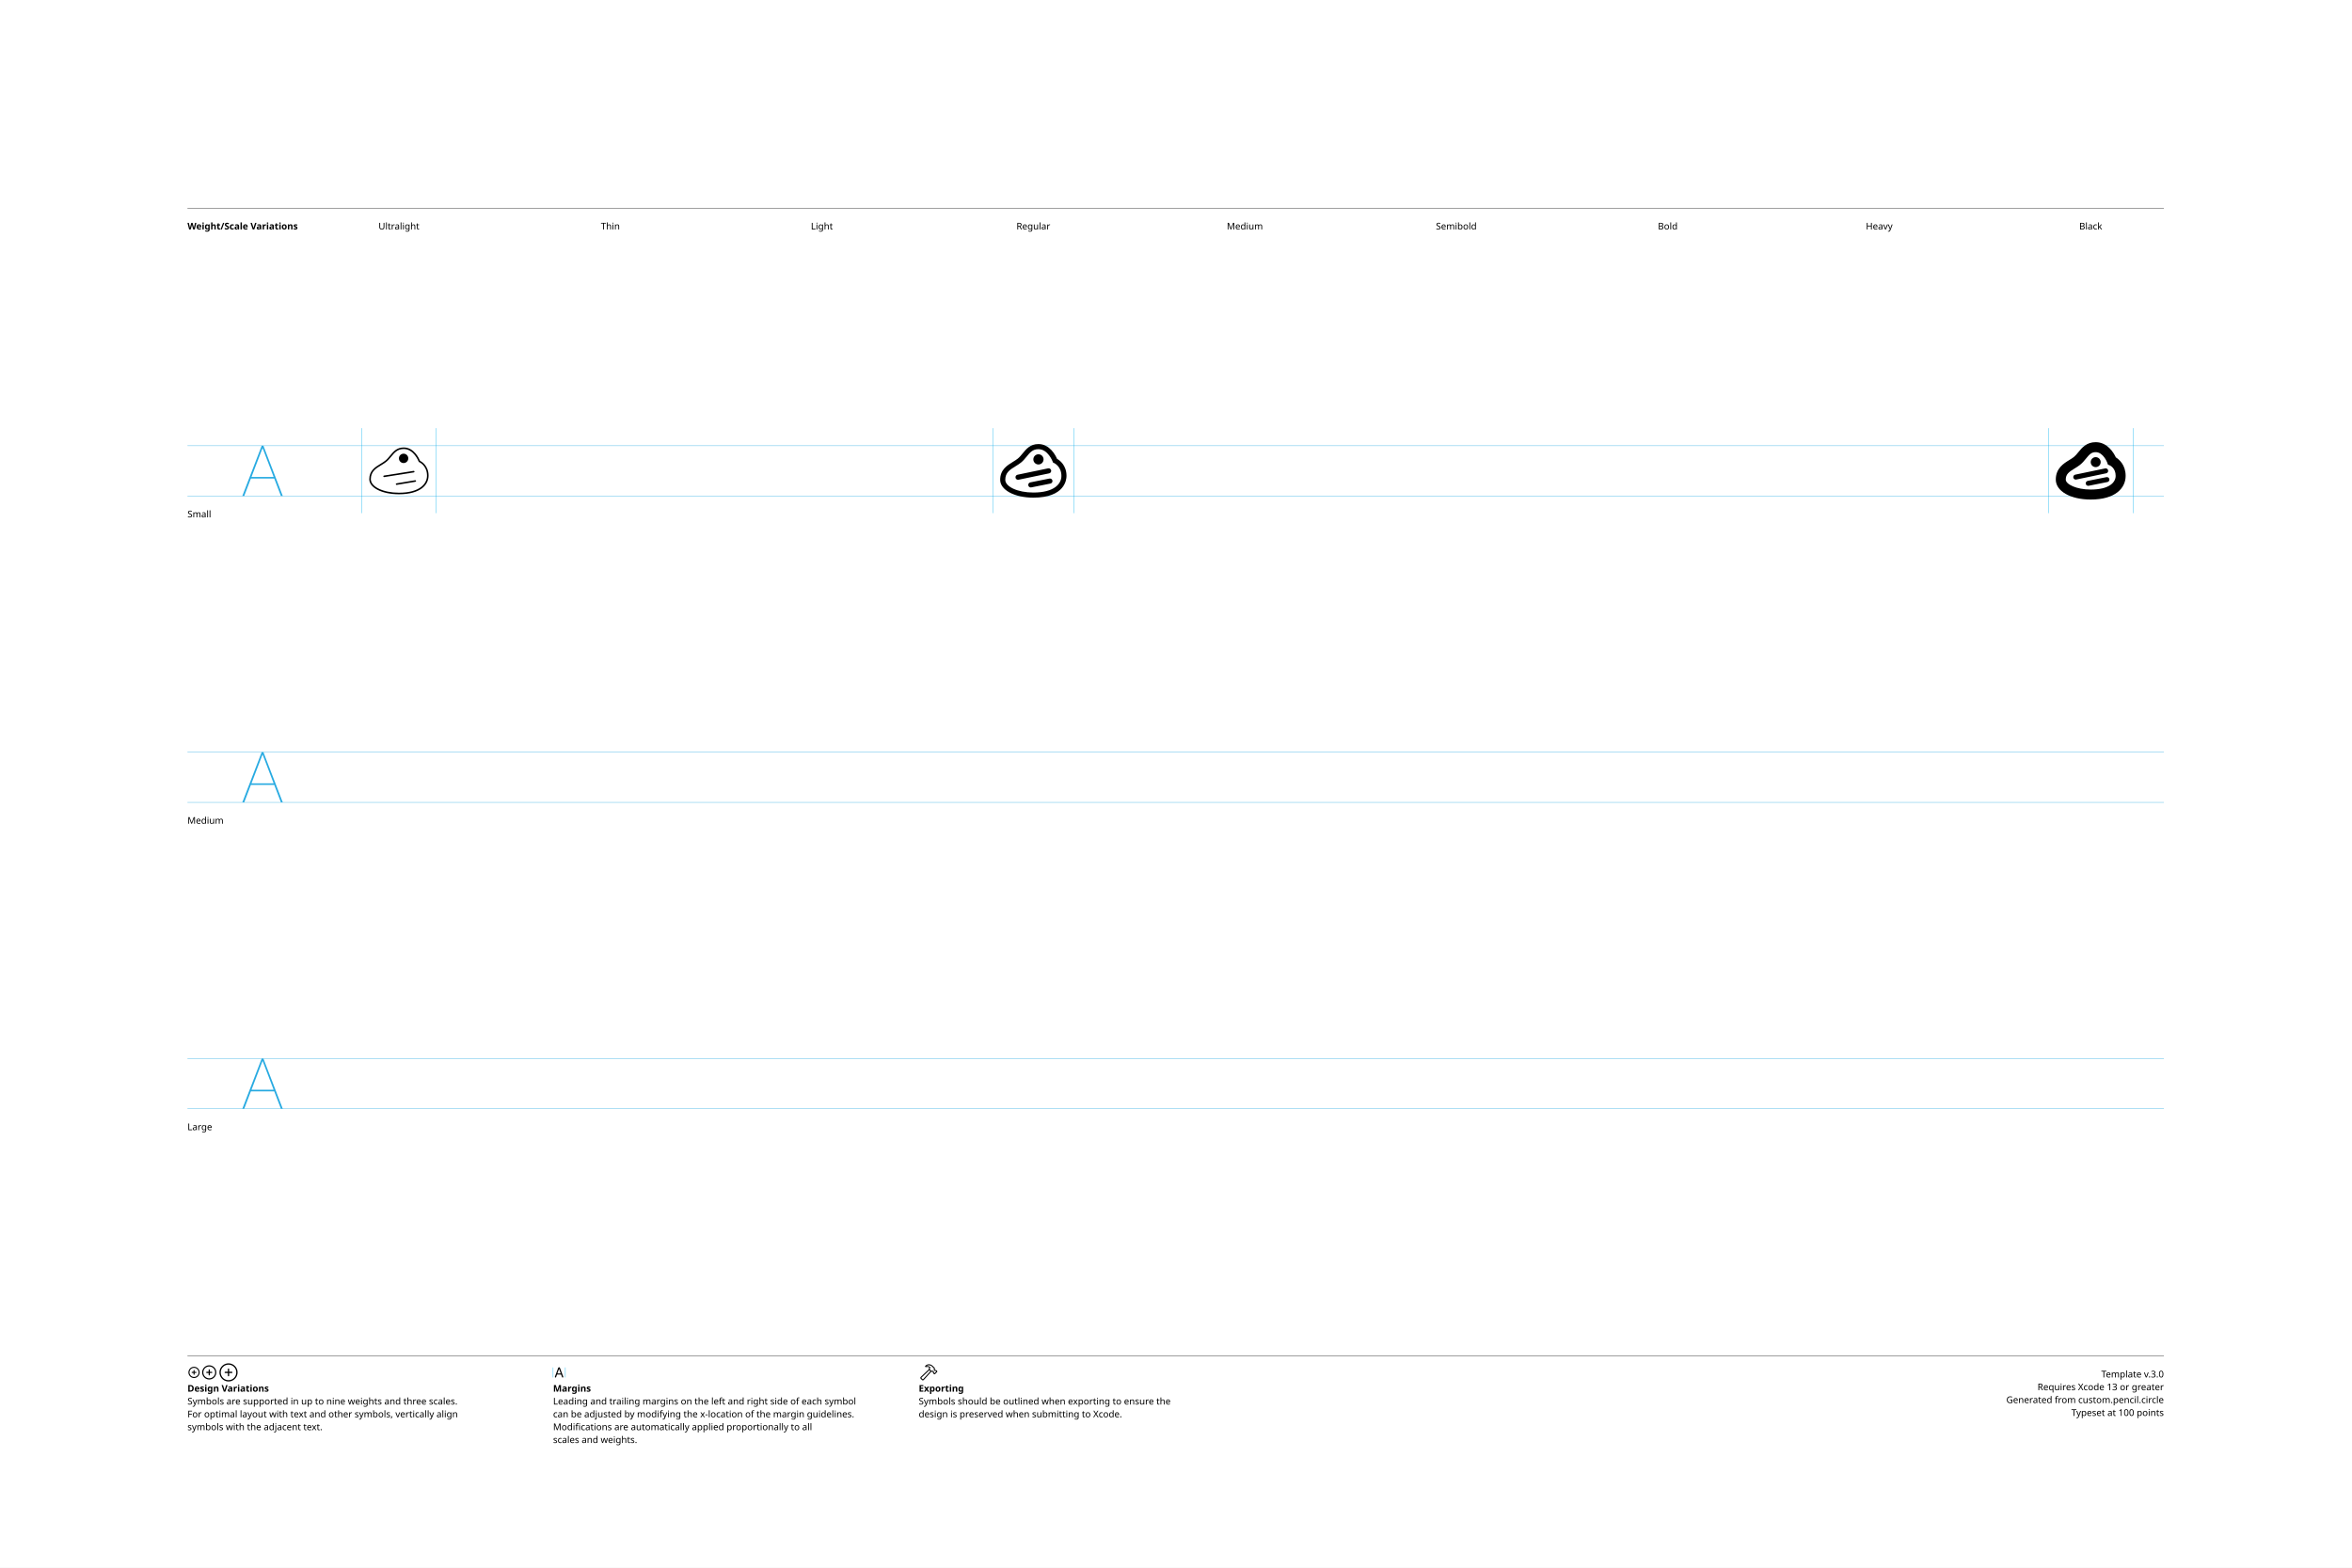
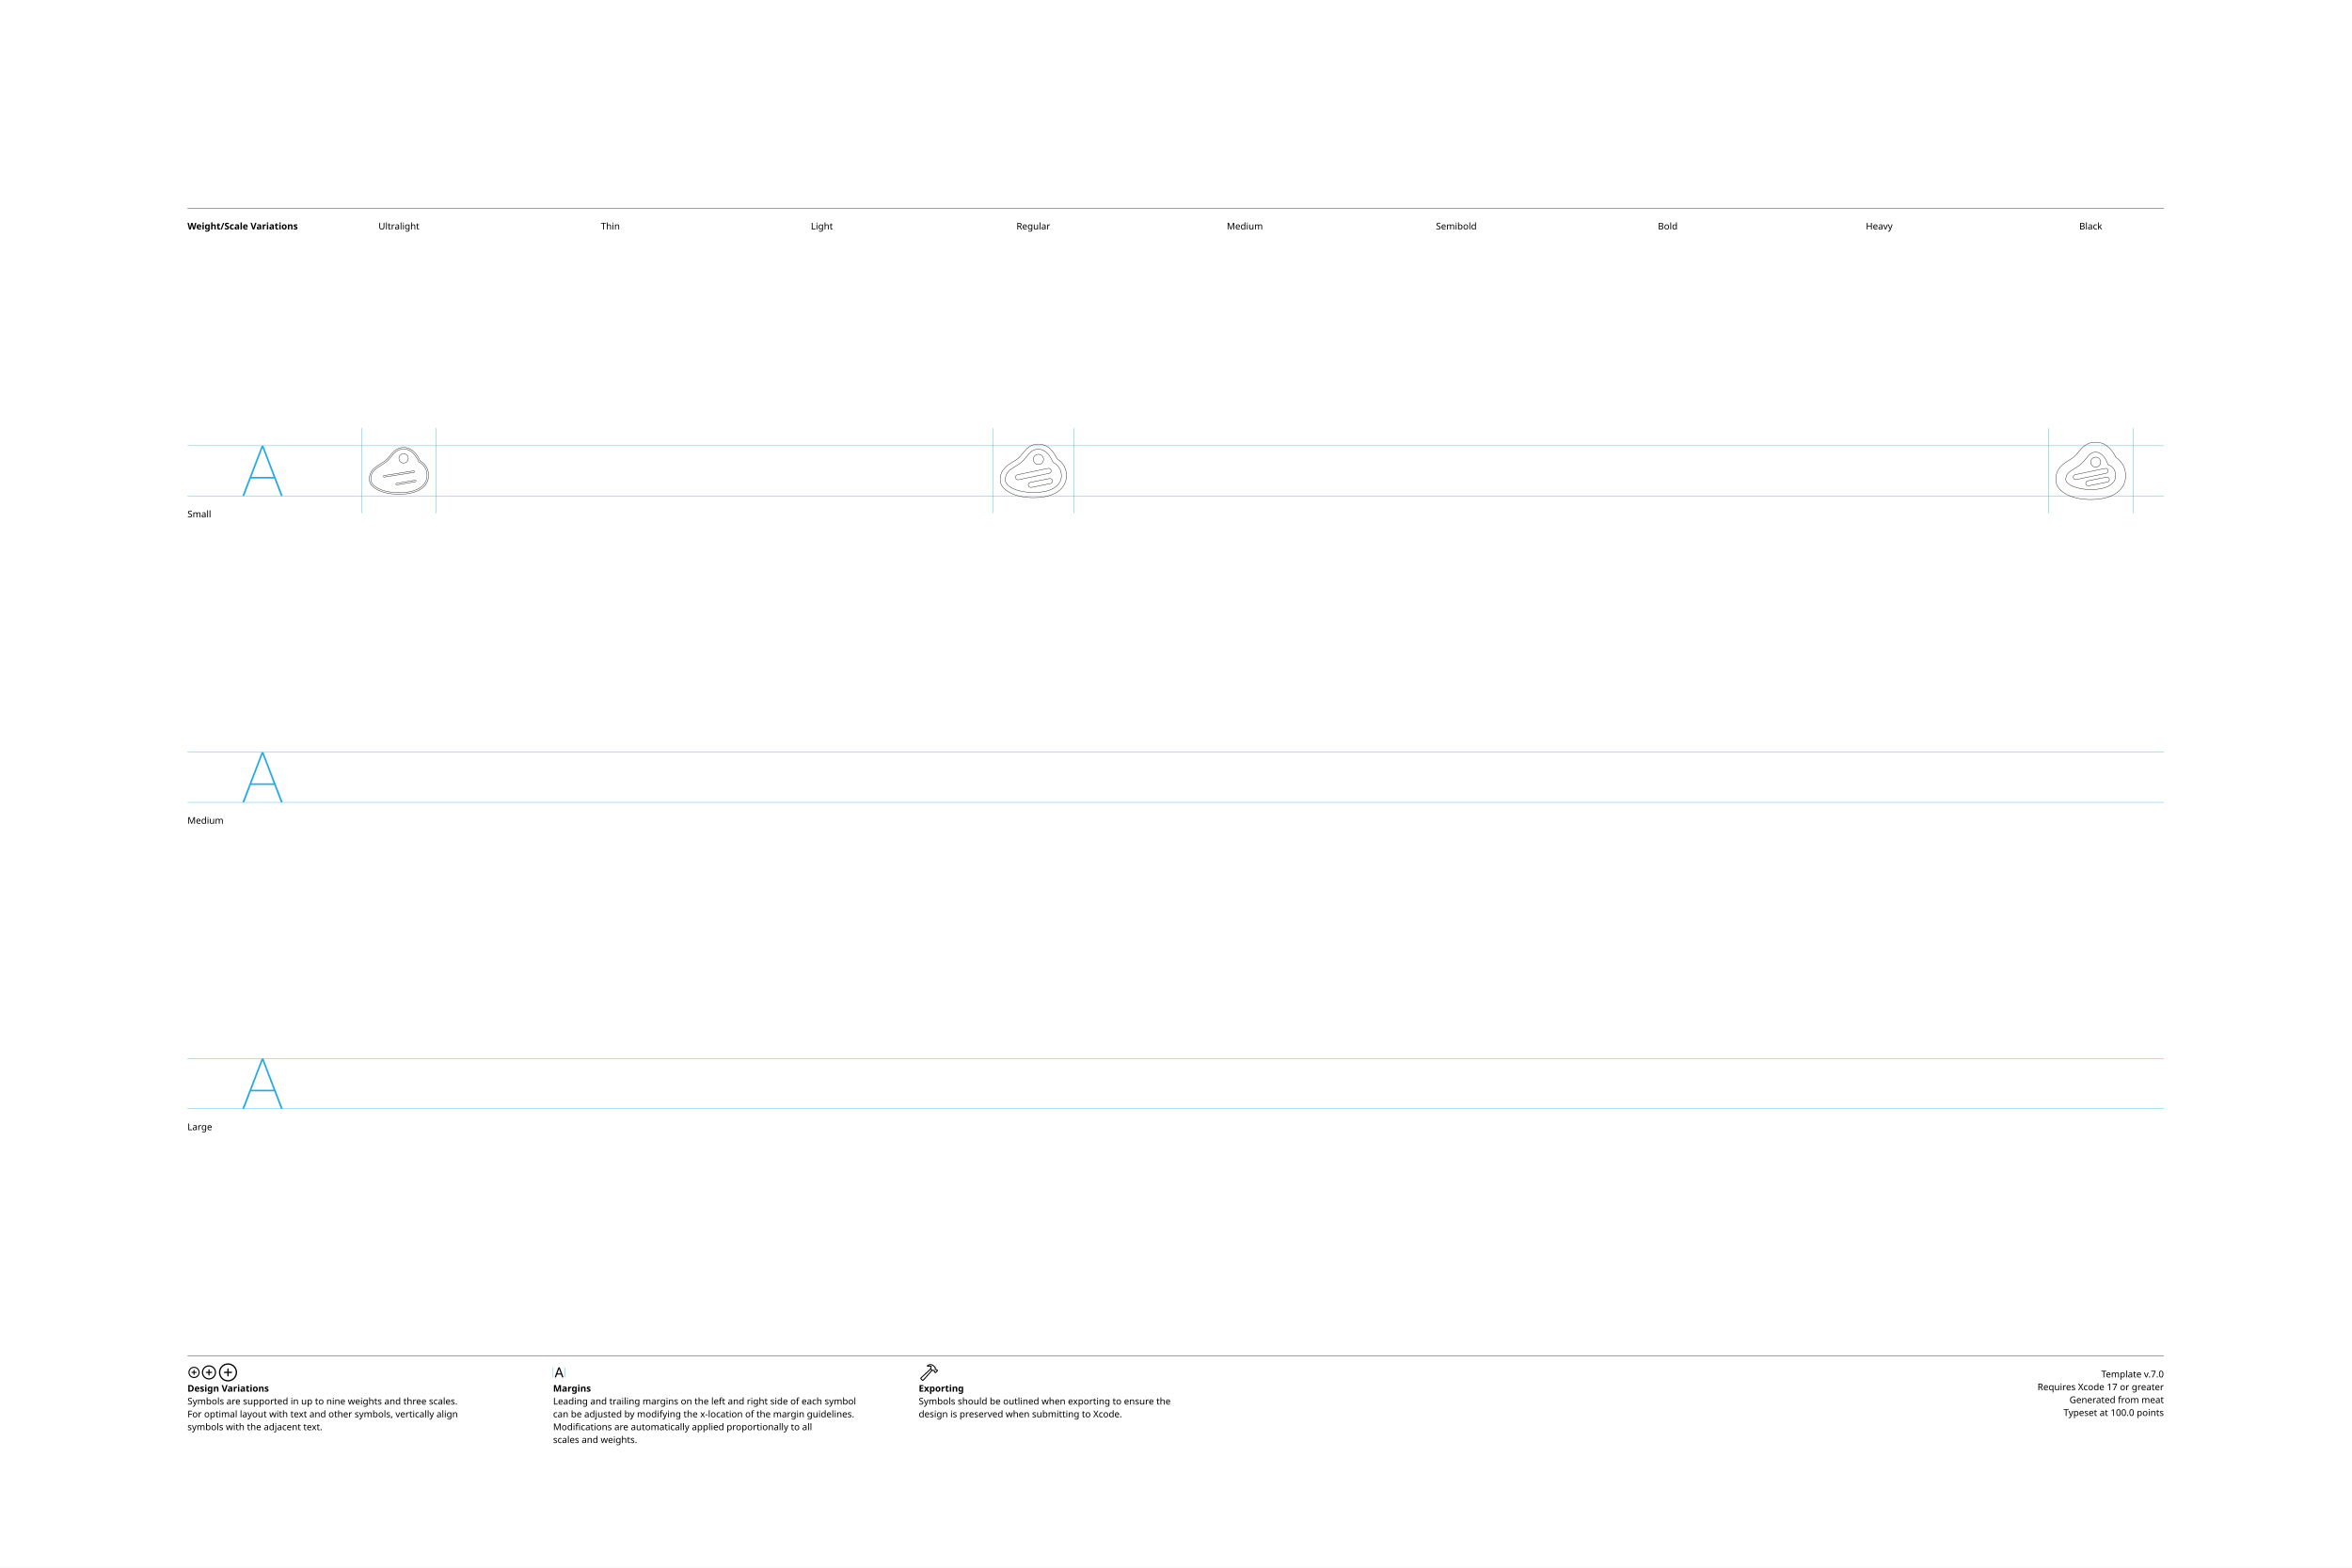
- <svg xmlns="http://www.w3.org/2000/svg" version="1.1" width="3300" height="2200" viewBox="0 0 3300 2200">
+ <svg xmlns="http://www.w3.org/2000/svg" version="1.1" viewBox="0 0 3300 2200">
+   <style>.defaults {-sfsymbols-variable-value-mode:color;-sfsymbols-draw-reverses-motion-groups:true}
+ 
+ .monochrome-0 {-sfsymbols-variable-threshold:0.0;-sfsymbols-variable-draw:0 0.5;-sfsymbols-motion-group:1;-sfsymbols-layer-tags:-65012ae201c083f3}
+ .monochrome-1 {-sfsymbols-variable-threshold:0.51;-sfsymbols-variable-draw:0.5 0.5;-sfsymbols-motion-group:0;-sfsymbols-layer-tags:-65012ae201c083f3}
+ 
+ .multicolor-0:labelColor {opacity:0.5;-sfsymbols-variable-threshold:0.0;-sfsymbols-variable-draw:0 0.5;-sfsymbols-motion-group:1;-sfsymbols-layer-tags:-65012ae201c083f3}
+ .multicolor-1:labelColor {-sfsymbols-variable-threshold:0.51;-sfsymbols-variable-draw:0.5 0.5;-sfsymbols-motion-group:0;-sfsymbols-layer-tags:-65012ae201c083f3}
+ 
+ .hierarchical-0:secondary {-sfsymbols-variable-threshold:0.0;-sfsymbols-variable-draw:0 0.5;-sfsymbols-motion-group:1;-sfsymbols-layer-tags:-65012ae201c083f3}
+ .hierarchical-1:primary {-sfsymbols-variable-threshold:0.51;-sfsymbols-variable-draw:0.5 0.5;-sfsymbols-motion-group:0;-sfsymbols-layer-tags:-65012ae201c083f3}
+ 
+ .SFSymbolsPreviewWireframe {fill:none;opacity:1.0;stroke:black;stroke-width:0.5}
+ </style>
  <g id="Notes">
    <rect height="2200" id="artboard" style="fill:white;opacity:1" width="3300" x="0" y="0" />
    <line style="fill:none;stroke:black;opacity:1;stroke-width:0.5;" x1="263" x2="3036" y1="292" y2="292" />
    <text style="stroke:none;fill:black;font-family:sans-serif;font-size:13;font-weight:bold;" transform="matrix(1 0 0 1 263 322)">Weight/Scale Variations</text>
    <text style="stroke:none;fill:black;font-family:sans-serif;font-size:13;text-anchor:middle;" transform="matrix(1 0 0 1 559.711 322)">Ultralight</text>
    <text style="stroke:none;fill:black;font-family:sans-serif;font-size:13;text-anchor:middle;" transform="matrix(1 0 0 1 856.422 322)">Thin</text>
    <text style="stroke:none;fill:black;font-family:sans-serif;font-size:13;text-anchor:middle;" transform="matrix(1 0 0 1 1153.13 322)">Light</text>
    <text style="stroke:none;fill:black;font-family:sans-serif;font-size:13;text-anchor:middle;" transform="matrix(1 0 0 1 1449.84 322)">Regular</text>
    <text style="stroke:none;fill:black;font-family:sans-serif;font-size:13;text-anchor:middle;" transform="matrix(1 0 0 1 1746.56 322)">Medium</text>
    <text style="stroke:none;fill:black;font-family:sans-serif;font-size:13;text-anchor:middle;" transform="matrix(1 0 0 1 2043.27 322)">Semibold</text>
    <text style="stroke:none;fill:black;font-family:sans-serif;font-size:13;text-anchor:middle;" transform="matrix(1 0 0 1 2339.98 322)">Bold</text>
    <text style="stroke:none;fill:black;font-family:sans-serif;font-size:13;text-anchor:middle;" transform="matrix(1 0 0 1 2636.69 322)">Heavy</text>
    <text style="stroke:none;fill:black;font-family:sans-serif;font-size:13;text-anchor:middle;" transform="matrix(1 0 0 1 2933.4 322)">Black</text>
    <line style="fill:none;stroke:black;opacity:1;stroke-width:0.5;" x1="263" x2="3036" y1="1903" y2="1903" />
-     <g transform="matrix(1 0 0 1 263 1933)">
-       <path d="M9.248 0.83Q10.869 0.83 12.295 0.215Q13.721-0.4 14.81-1.494Q15.898-2.588 16.519-4.014Q17.139-5.439 17.139-7.051Q17.139-8.662 16.519-10.088Q15.898-11.514 14.805-12.607Q13.711-13.701 12.285-14.316Q10.859-14.932 9.238-14.932Q7.627-14.932 6.201-14.316Q4.775-13.701 3.691-12.607Q2.607-11.514 1.987-10.088Q1.367-8.662 1.367-7.051Q1.367-5.439 1.987-4.014Q2.607-2.588 3.696-1.494Q4.785-0.4 6.211 0.215Q7.637 0.83 9.248 0.83ZM9.248-0.654Q7.92-0.654 6.763-1.147Q5.605-1.641 4.731-2.52Q3.857-3.398 3.364-4.561Q2.871-5.723 2.871-7.051Q2.871-8.379 3.359-9.541Q3.848-10.703 4.722-11.582Q5.596-12.461 6.753-12.954Q7.91-13.447 9.238-13.447Q10.576-13.447 11.733-12.954Q12.891-12.461 13.77-11.582Q14.648-10.703 15.146-9.541Q15.645-8.379 15.645-7.051Q15.645-5.723 15.151-4.561Q14.658-3.398 13.784-2.52Q12.91-1.641 11.748-1.147Q10.586-0.654 9.248-0.654ZM5.84-7.041Q5.84-6.719 6.045-6.519Q6.25-6.318 6.592-6.318L8.506-6.318L8.506-4.395Q8.506-4.062 8.706-3.857Q8.906-3.652 9.229-3.652Q9.561-3.652 9.766-3.857Q9.971-4.062 9.971-4.395L9.971-6.318L11.895-6.318Q12.227-6.318 12.432-6.519Q12.637-6.719 12.637-7.041Q12.637-7.373 12.432-7.578Q12.227-7.783 11.895-7.783L9.971-7.783L9.971-9.697Q9.971-10.039 9.766-10.244Q9.561-10.449 9.229-10.449Q8.906-10.449 8.706-10.244Q8.506-10.039 8.506-9.697L8.506-7.783L6.592-7.783Q6.25-7.783 6.045-7.578Q5.84-7.373 5.84-7.041Z" />
+     <g transform="matrix(0.2 0 0 0.2 263 1933)">
+       <path d="m46.24 4.15c21.777 0 39.453-17.627 39.453-39.404s-17.676-39.404-39.453-39.404c-21.729 0-39.404 17.627-39.404 39.404s17.676 39.404 39.404 39.404Zm0-7.422c-17.676 0-31.934-14.307-31.934-31.982s14.258-31.982 31.934-31.982 31.982 14.307 31.982 31.982-14.307 31.982-31.982 31.982Zm3.613-17.773v-28.467c0-2.246-1.465-3.76-3.711-3.76-2.148 0-3.613 1.514-3.613 3.76v28.467c0 2.197 1.465 3.711 3.613 3.711 2.246 0 3.711-1.514 3.711-3.711Zm-17.822-10.596h28.418c2.197 0 3.711-1.465 3.711-3.613 0-2.197-1.514-3.711-3.711-3.711h-28.418c-2.246 0-3.76 1.514-3.76 3.711 0 2.148 1.514 3.613 3.76 3.613Z" />
    </g>
-     <g transform="matrix(1 0 0 1 281.867 1933)">
-       <path d="M11.709 2.91Q13.75 2.91 15.552 2.129Q17.354 1.348 18.73-0.029Q20.107-1.406 20.889-3.208Q21.67-5.01 21.67-7.051Q21.67-9.092 20.889-10.894Q20.107-12.695 18.73-14.072Q17.354-15.449 15.547-16.23Q13.74-17.012 11.699-17.012Q9.658-17.012 7.856-16.23Q6.055-15.449 4.683-14.072Q3.311-12.695 2.529-10.894Q1.748-9.092 1.748-7.051Q1.748-5.01 2.529-3.208Q3.311-1.406 4.688-0.029Q6.064 1.348 7.866 2.129Q9.668 2.91 11.709 2.91ZM11.709 1.25Q9.98 1.25 8.477 0.605Q6.973-0.039 5.835-1.177Q4.697-2.314 4.058-3.818Q3.418-5.322 3.418-7.051Q3.418-8.779 4.058-10.283Q4.697-11.787 5.83-12.93Q6.963-14.072 8.467-14.712Q9.971-15.352 11.699-15.352Q13.428-15.352 14.932-14.712Q16.436-14.072 17.578-12.93Q18.721-11.787 19.365-10.283Q20.01-8.779 20.01-7.051Q20.01-5.322 19.37-3.818Q18.73-2.314 17.593-1.177Q16.455-0.039 14.946 0.605Q13.438 1.25 11.709 1.25ZM7.393-7.041Q7.393-6.689 7.627-6.465Q7.861-6.24 8.232-6.24L10.879-6.24L10.879-3.574Q10.879-3.213 11.104-2.983Q11.328-2.754 11.68-2.754Q12.051-2.754 12.285-2.983Q12.52-3.213 12.52-3.574L12.52-6.24L15.176-6.24Q15.537-6.24 15.771-6.465Q16.006-6.689 16.006-7.041Q16.006-7.412 15.771-7.642Q15.537-7.871 15.176-7.871L12.52-7.871L12.52-10.518Q12.52-10.898 12.285-11.128Q12.051-11.357 11.68-11.357Q11.328-11.357 11.104-11.128Q10.879-10.898 10.879-10.518L10.879-7.871L8.232-7.871Q7.852-7.871 7.622-7.642Q7.393-7.412 7.393-7.041Z" />
+     <g transform="matrix(0.2 0 0 0.2 281.506 1933)">
+       <path d="m58.545 14.551c27.49 0 49.805-22.314 49.805-49.805s-22.314-49.805-49.805-49.805-49.805 22.314-49.805 49.805 22.314 49.805 49.805 49.805Zm0-8.301c-22.949 0-41.504-18.555-41.504-41.504s18.555-41.504 41.504-41.504 41.504 18.555 41.504 41.504-18.555 41.504-41.504 41.504Zm4.053-23.096v-36.914c0-2.49-1.709-4.199-4.15-4.199-2.393 0-4.053 1.709-4.053 4.199v36.914c0 2.441 1.66 4.15 4.053 4.15 2.441 0 4.15-1.66 4.15-4.15Zm-22.559-14.404h36.963c2.441 0 4.15-1.611 4.15-4.004 0-2.441-1.709-4.15-4.15-4.15h-36.963c-2.49 0-4.15 1.709-4.15 4.15 0 2.393 1.66 4.004 4.15 4.004Z" />
    </g>
-     <g transform="matrix(1 0 0 1 305.646 1933)">
-       <path d="M14.971 5.664Q17.061 5.664 18.96 5.015Q20.859 4.365 22.451 3.193Q24.043 2.021 25.22 0.43Q26.396-1.162 27.046-3.066Q27.695-4.971 27.695-7.051Q27.695-9.141 27.046-11.04Q26.396-12.94 25.22-14.531Q24.043-16.123 22.451-17.3Q20.859-18.477 18.955-19.126Q17.051-19.775 14.961-19.775Q12.871-19.775 10.972-19.126Q9.072-18.477 7.485-17.3Q5.898-16.123 4.722-14.531Q3.545-12.94 2.9-11.04Q2.256-9.141 2.256-7.051Q2.256-4.971 2.905-3.066Q3.555-1.162 4.727 0.43Q5.898 2.021 7.49 3.193Q9.082 4.365 10.981 5.015Q12.881 5.664 14.971 5.664ZM14.971 3.848Q13.164 3.848 11.528 3.296Q9.893 2.744 8.535 1.748Q7.178 0.752 6.177-0.61Q5.176-1.973 4.629-3.608Q4.082-5.244 4.082-7.051Q4.082-8.867 4.629-10.503Q5.176-12.139 6.172-13.501Q7.168-14.863 8.525-15.859Q9.883-16.855 11.519-17.402Q13.154-17.949 14.961-17.949Q16.777-17.949 18.413-17.402Q20.049-16.855 21.411-15.859Q22.773-14.863 23.77-13.501Q24.766-12.139 25.317-10.503Q25.869-8.867 25.869-7.051Q25.879-5.244 25.332-3.608Q24.785-1.973 23.784-0.61Q22.783 0.752 21.421 1.748Q20.059 2.744 18.423 3.296Q16.787 3.848 14.971 3.848ZM9.453-7.041Q9.453-6.66 9.712-6.411Q9.971-6.162 10.371-6.162L14.062-6.162L14.062-2.461Q14.062-2.061 14.312-1.807Q14.56-1.553 14.941-1.553Q15.352-1.553 15.605-1.807Q15.859-2.061 15.859-2.461L15.859-6.162L19.561-6.162Q19.961-6.162 20.215-6.411Q20.469-6.66 20.469-7.041Q20.469-7.451 20.215-7.705Q19.961-7.959 19.561-7.959L15.859-7.959L15.859-11.65Q15.859-12.06 15.605-12.315Q15.352-12.568 14.941-12.568Q14.56-12.568 14.312-12.31Q14.062-12.051 14.062-11.65L14.062-7.959L10.371-7.959Q9.961-7.959 9.707-7.705Q9.453-7.451 9.453-7.041Z" />
+     <g transform="matrix(0.2 0 0 0.2 304.924 1933)">
+       <path d="m74.853 28.32c35.107 0 63.623-28.467 63.623-63.574s-28.516-63.623-63.623-63.623-63.574 28.516-63.574 63.623 28.467 63.574 63.574 63.574Zm0-9.082c-30.127 0-54.492-24.365-54.492-54.492s24.365-54.492 54.492-54.492 54.492 24.365 54.492 54.492-24.365 54.492-54.492 54.492Zm4.443-30.322v-48.486c0-2.734-1.855-4.639-4.541-4.639-2.588 0-4.443 1.904-4.443 4.639v48.486c0 2.686 1.855 4.59 4.443 4.59 2.686 0 4.541-1.855 4.541-4.59Zm-28.711-19.775h48.486c2.686 0 4.59-1.807 4.59-4.395 0-2.734-1.855-4.59-4.59-4.59h-48.486c-2.734 0-4.59 1.855-4.59 4.59 0 2.588 1.855 4.395 4.59 4.395Z" />
    </g>
    <text style="stroke:none;fill:black;font-family:sans-serif;font-size:13;font-weight:bold;" transform="matrix(1 0 0 1 263 1953)">Design Variations</text>
    <text style="stroke:none;fill:black;font-family:sans-serif;font-size:13;" transform="matrix(1 0 0 1 263 1971)">Symbols are supported in up to nine weights and three scales.</text>
    <text style="stroke:none;fill:black;font-family:sans-serif;font-size:13;" transform="matrix(1 0 0 1 263 1989)">For optimal layout with text and other symbols, vertically align</text>
    <text style="stroke:none;fill:black;font-family:sans-serif;font-size:13;" transform="matrix(1 0 0 1 263 2007)">symbols with the adjacent text.</text>
    <line style="fill:none;stroke:#00AEEF;stroke-width:0.5;opacity:1.0;" x1="776" x2="776" y1="1919" y2="1933" />
-     <g transform="matrix(1 0 0 1 776 1933)">
-       <path d="M3.311 0.156Q3.701 0.156 3.916-0.01Q4.131-0.176 4.268-0.586L5.527-4.033L11.289-4.033L12.549-0.586Q12.685-0.176 12.9-0.01Q13.115 0.156 13.496 0.156Q13.887 0.156 14.116-0.059Q14.346-0.273 14.346-0.645Q14.346-0.869 14.238-1.172L9.658-13.369Q9.482-13.818 9.18-14.043Q8.877-14.268 8.408-14.268Q7.5-14.268 7.178-13.379L2.598-1.162Q2.49-0.859 2.49-0.635Q2.49-0.264 2.71-0.054Q2.93 0.156 3.311 0.156ZM6.006-5.518L8.379-12.09L8.428-12.09L10.801-5.518Z" />
+     <g transform="matrix(0.2 0 0 0.2 776 1933)">
+       <path d="m16.553 0.781c2.588 0 3.857-0.977 4.785-3.711l20.557-57.52h0.244l20.605 57.52c0.928 2.734 2.197 3.711 4.736 3.711 2.588 0 4.248-1.562 4.248-4.004 0-0.83-0.146-1.611-0.537-2.637l-22.9-60.986c-1.123-2.979-3.125-4.492-6.25-4.492-3.027 0-5.078 1.465-6.152 4.443l-22.9 61.084c-0.391 1.025-0.537 1.807-0.537 2.637 0 2.441 1.562 3.955 4.102 3.955Zm10.205-20.947h30.664c2.002 0 3.662-1.66 3.662-3.662 0-2.051-1.66-3.662-3.662-3.662h-30.664c-2.002 0-3.662 1.611-3.662 3.662 0 2.002 1.66 3.662 3.662 3.662Z" />
    </g>
-     <line style="fill:none;stroke:#00AEEF;stroke-width:0.5;opacity:1.0;" x1="793.197" x2="793.197" y1="1919" y2="1933" />
+     <line style="fill:none;stroke:#00AEEF;stroke-width:0.5;opacity:1.0;" x1="792.836" x2="792.836" y1="1919" y2="1933" />
    <text style="stroke:none;fill:black;font-family:sans-serif;font-size:13;font-weight:bold;" transform="matrix(1 0 0 1 776 1953)">Margins</text>
    <text style="stroke:none;fill:black;font-family:sans-serif;font-size:13;" transform="matrix(1 0 0 1 776 1971)">Leading and trailing margins on the left and right side of each symbol</text>
    <text style="stroke:none;fill:black;font-family:sans-serif;font-size:13;" transform="matrix(1 0 0 1 776 1989)">can be adjusted by modifying the x-location of the margin guidelines.</text>
    <text style="stroke:none;fill:black;font-family:sans-serif;font-size:13;" transform="matrix(1 0 0 1 776 2007)">Modifications are automatically applied proportionally to all</text>
    <text style="stroke:none;fill:black;font-family:sans-serif;font-size:13;" transform="matrix(1 0 0 1 776 2025)">scales and weights.</text>
-     <g transform="matrix(1 0 0 1 1289 1933)">
-       <path d="M2.842 1.865L4.541 3.574Q5.186 4.229 5.903 4.18Q6.621 4.131 7.314 3.359L18.008-8.428L17.041-9.404L6.426 2.275Q6.162 2.578 5.894 2.617Q5.625 2.656 5.273 2.305L4.102 1.143Q3.75 0.791 3.794 0.522Q3.838 0.254 4.141-0.02L15.615-10.82L14.639-11.787L3.047-0.898Q2.305-0.215 2.251 0.498Q2.197 1.211 2.842 1.865ZM9.258-16.328Q8.945-16.025 8.906-15.635Q8.867-15.244 9.043-14.951Q9.219-14.678 9.556-14.541Q9.893-14.404 10.381-14.521Q11.475-14.775 12.598-14.731Q13.721-14.688 14.795-13.984L14.209-12.529Q13.955-11.904 14.067-11.44Q14.18-10.977 14.58-10.566L16.875-8.252Q17.236-7.881 17.578-7.822Q17.92-7.764 18.34-7.842L19.404-8.037L20.068-7.363L20.029-6.807Q20-6.436 20.122-6.123Q20.244-5.811 20.605-5.449L21.367-4.707Q21.729-4.346 22.153-4.331Q22.578-4.316 22.93-4.668L25.84-7.588Q26.191-7.939 26.182-8.354Q26.172-8.77 25.811-9.131L25.039-9.893Q24.688-10.254 24.38-10.386Q24.072-10.518 23.711-10.488L23.135-10.44L22.49-11.074L22.734-12.197Q22.832-12.617 22.695-12.983Q22.559-13.35 22.119-13.789L19.922-15.977Q18.672-17.217 17.261-17.837Q15.85-18.457 14.419-18.481Q12.988-18.506 11.665-17.959Q10.342-17.412 9.258-16.328ZM10.752-15.957Q11.66-16.621 12.7-16.904Q13.74-17.188 14.805-17.085Q15.869-16.982 16.87-16.514Q17.871-16.045 18.701-15.205L21.133-12.793Q21.309-12.617 21.352-12.451Q21.396-12.285 21.338-12.031L21.016-10.547L22.52-9.062L23.506-9.121Q23.691-9.131 23.789-9.097Q23.887-9.062 24.033-8.916L24.609-8.34L22.168-5.898L21.592-6.475Q21.445-6.621 21.406-6.719Q21.367-6.816 21.377-7.012L21.445-7.988L19.951-9.473L18.428-9.219Q18.184-9.17 18.042-9.204Q17.9-9.238 17.715-9.414L15.713-11.416Q15.518-11.592 15.493-11.753Q15.469-11.914 15.586-12.188L16.465-14.277Q15.293-15.371 13.828-15.791Q12.363-16.211 10.84-15.762Q10.723-15.732 10.688-15.806Q10.654-15.879 10.752-15.957Z" />
+     <g transform="matrix(0.2 0 0 0.2 1289 1933)">
+       <path d="m14.209 13.135 7.861 7.861c4.297 4.395 9.326 4.102 13.867-1.025l60.693-68.213-4.883-4.883-60.254 67.676c-1.807 1.953-3.467 2.441-5.811 0.098l-5.176-5.127c-2.295-2.295-1.807-3.955 0.195-5.811l67.481-62.158-4.883-4.834-68.066 62.598c-4.98 4.59-5.322 9.473-1.025 13.818Zm44.873-97.461c-2.051 2.002-2.246 4.883-1.074 6.787 1.123 1.807 3.467 3.027 6.592 2.246 5.859-1.66 12.598-2.393 18.896 0.928l-2.686 7.129c-1.611 4.004-0.732 6.885 1.709 9.424l10.254 10.303c2.344 2.393 4.541 2.441 7.08 1.953l4.443-0.732 2.588 2.539-0.195 2.246c-0.098 2.295 0.537 4.297 2.783 6.494l3.369 3.32c2.295 2.295 5.518 2.49 7.812 0.195l12.988-13.037c2.295-2.344 2.148-5.371-0.195-7.666l-3.418-3.418c-2.197-2.197-4.053-3.027-6.348-2.881l-2.344 0.244-2.441-2.441 1.025-4.688c0.635-2.734-0.244-4.98-2.881-7.617l-11.279-11.182c-12.94-12.842-35.596-11.035-46.68-0.146Zm7.08 2.051c8.789-6.396 25.977-5.664 33.691 1.953l12.305 12.207c1.025 1.025 1.221 1.807 0.928 3.32l-1.465 6.641 6.738 6.689 4.395-0.244c1.123-0.049 1.514 0.049 2.344 0.879l2.539 2.49-10.84 10.84-2.49-2.49c-0.83-0.879-0.977-1.221-0.928-2.393l0.293-4.346-6.689-6.738-6.836 1.172c-1.416 0.293-2.051 0.195-3.174-0.879l-8.936-8.887c-1.074-1.025-1.172-1.709-0.488-3.369l4.59-11.475c-6.104-6.348-17.041-7.52-25.586-4.59-0.684 0.244-0.928-0.391-0.391-0.781Z" />
    </g>
    <text style="stroke:none;fill:black;font-family:sans-serif;font-size:13;font-weight:bold;" transform="matrix(1 0 0 1 1289 1953)">Exporting</text>
    <text style="stroke:none;fill:black;font-family:sans-serif;font-size:13;" transform="matrix(1 0 0 1 1289 1971)">Symbols should be outlined when exporting to ensure the</text>
    <text style="stroke:none;fill:black;font-family:sans-serif;font-size:13;" transform="matrix(1 0 0 1 1289 1989)">design is preserved when submitting to Xcode.</text>
-     <text id="template-version" style="stroke:none;fill:black;font-family:sans-serif;font-size:13;text-anchor:end;" transform="matrix(1 0 0 1 3036 1933)">Template v.3.0</text>
-     <text style="stroke:none;fill:black;font-family:sans-serif;font-size:13;text-anchor:end;" transform="matrix(1 0 0 1 3036 1951)">Requires Xcode 13 or greater</text>
-     <text id="descriptive-name" style="stroke:none;fill:black;font-family:sans-serif;font-size:13;text-anchor:end;" transform="matrix(1 0 0 1 3036 1969)">Generated from custom.pencil.circle</text>
-     <text style="stroke:none;fill:black;font-family:sans-serif;font-size:13;text-anchor:end;" transform="matrix(1 0 0 1 3036 1987)">Typeset at 100 points</text>
+     <text id="template-version" style="stroke:none;fill:black;font-family:sans-serif;font-size:13;text-anchor:end;" transform="matrix(1 0 0 1 3036 1933)">Template v.7.0</text>
+     <text style="stroke:none;fill:black;font-family:sans-serif;font-size:13;text-anchor:end;" transform="matrix(1 0 0 1 3036 1951)">Requires Xcode 17 or greater</text>
+     <text id="descriptive-name" style="stroke:none;fill:black;font-family:sans-serif;font-size:13;text-anchor:end;" transform="matrix(1 0 0 1 3036 1969)">Generated from meat</text>
+     <text style="stroke:none;fill:black;font-family:sans-serif;font-size:13;text-anchor:end;" transform="matrix(1 0 0 1 3036 1987)">Typeset at 100.0 points</text>
    <text style="stroke:none;fill:black;font-family:sans-serif;font-size:13;" transform="matrix(1 0 0 1 263 726)">Small</text>
    <text style="stroke:none;fill:black;font-family:sans-serif;font-size:13;" transform="matrix(1 0 0 1 263 1156)">Medium</text>
    <text style="stroke:none;fill:black;font-family:sans-serif;font-size:13;" transform="matrix(1 0 0 1 263 1586)">Large</text>
  </g>
  <g id="Guides">
    <g id="H-reference" style="fill:#27AAE1;stroke:none;" transform="matrix(1 0 0 1 339 696)">
-       <path d="M0.977 0L3.662 0L29.346-67.139L30.029-67.139L30.029-70.459L28.125-70.459ZM11.67-24.463L46.973-24.463L46.24-26.709L12.451-26.709ZM55.127 0L57.764 0L30.615-70.459L29.443-70.459L29.443-67.139Z" />
+       <path d="M0.994 0L3.638 0L29.328-67.132L30.03-67.132L30.03-70.459L28.123-70.459ZM11.688-24.48L46.981-24.48L46.231-26.729L12.438-26.729ZM55.12 0L57.764 0L30.638-70.459L29.433-70.459L29.433-67.132Z" />
    </g>
    <line id="Baseline-S" style="fill:none;stroke:#27AAE1;opacity:1;stroke-width:0.5;" x1="263" x2="3036" y1="696" y2="696" />
    <line id="Capline-S" style="fill:none;stroke:#27AAE1;opacity:1;stroke-width:0.5;" x1="263" x2="3036" y1="625.541" y2="625.541" />
    <g id="H-reference" style="fill:#27AAE1;stroke:none;" transform="matrix(1 0 0 1 339 1126)">
-       <path d="M0.977 0L3.662 0L29.346-67.139L30.029-67.139L30.029-70.459L28.125-70.459ZM11.67-24.463L46.973-24.463L46.24-26.709L12.451-26.709ZM55.127 0L57.764 0L30.615-70.459L29.443-70.459L29.443-67.139Z" />
+       <path d="M0.994 0L3.638 0L29.328-67.132L30.03-67.132L30.03-70.459L28.123-70.459ZM11.688-24.48L46.981-24.48L46.231-26.729L12.438-26.729ZM55.12 0L57.764 0L30.638-70.459L29.433-70.459L29.433-67.132Z" />
    </g>
    <line id="Baseline-M" style="fill:none;stroke:#27AAE1;opacity:1;stroke-width:0.5;" x1="263" x2="3036" y1="1126" y2="1126" />
    <line id="Capline-M" style="fill:none;stroke:#27AAE1;opacity:1;stroke-width:0.5;" x1="263" x2="3036" y1="1055.54" y2="1055.54" />
    <g id="H-reference" style="fill:#27AAE1;stroke:none;" transform="matrix(1 0 0 1 339 1556)">
-       <path d="M0.977 0L3.662 0L29.346-67.139L30.029-67.139L30.029-70.459L28.125-70.459ZM11.67-24.463L46.973-24.463L46.24-26.709L12.451-26.709ZM55.127 0L57.764 0L30.615-70.459L29.443-70.459L29.443-67.139Z" />
+       <path d="M0.994 0L3.638 0L29.328-67.132L30.03-67.132L30.03-70.459L28.123-70.459ZM11.688-24.48L46.981-24.48L46.231-26.729L12.438-26.729ZM55.12 0L57.764 0L30.638-70.459L29.433-70.459L29.433-67.132Z" />
    </g>
    <line id="Baseline-L" style="fill:none;stroke:#27AAE1;opacity:1;stroke-width:0.5;" x1="263" x2="3036" y1="1556" y2="1556" />
    <line id="Capline-L" style="fill:none;stroke:#27AAE1;opacity:1;stroke-width:0.5;" x1="263" x2="3036" y1="1485.54" y2="1485.54" />
-     <line id="left-margin-Ultralight-S" style="fill:none;stroke:#00AEEF;stroke-width:0.5;opacity:1.0;" x1="507.601" x2="507.601" y1="600.784" y2="720.121" />
-     <line id="right-margin-Ultralight-S" style="fill:none;stroke:#00AEEF;stroke-width:0.5;opacity:1.0;" x1="611.821" x2="611.821" y1="600.784" y2="720.121" />
-     <line id="left-margin-Regular-S" style="fill:none;stroke:#00AEEF;stroke-width:0.5;opacity:1.0;" x1="1392.805" x2="1392.805" y1="600.784" y2="720.121" />
-     <line id="right-margin-Regular-S" style="fill:none;stroke:#00AEEF;stroke-width:0.5;opacity:1.0;" x1="1506.885" x2="1506.885" y1="600.784" y2="720.121" />
-     <line id="left-margin-Black-S" style="fill:none;stroke:#00AEEF;stroke-width:0.5;opacity:1.0;" x1="2873.9" x2="2873.9" y1="600.784" y2="720.121" />
-     <line id="right-margin-Black-S" style="fill:none;stroke:#00AEEF;stroke-width:0.5;opacity:1.0;" x1="2992.9" x2="2992.9" y1="600.784" y2="720.121" />
+     <line id="right-margin-Black-S" style="fill:none;stroke:#00AEEF;stroke-width:0.5;opacity:1.0;" x1="2992.9" x2="2992.9" y1="600.785" y2="720.121" />
+     <line id="left-margin-Black-S" style="fill:none;stroke:#00AEEF;stroke-width:0.5;opacity:1.0;" x1="2873.9" x2="2873.9" y1="600.785" y2="720.121" />
+     <line id="right-margin-Regular-S" style="fill:none;stroke:#00AEEF;stroke-width:0.5;opacity:1.0;" x1="1506.88" x2="1506.88" y1="600.785" y2="720.121" />
+     <line id="left-margin-Regular-S" style="fill:none;stroke:#00AEEF;stroke-width:0.5;opacity:1.0;" x1="1392.8" x2="1392.8" y1="600.785" y2="720.121" />
+     <line id="right-margin-Ultralight-S" style="fill:none;stroke:#00AEEF;stroke-width:0.5;opacity:1.0;" x1="611.821" x2="611.821" y1="600.785" y2="720.121" />
+     <line id="left-margin-Ultralight-S" style="fill:none;stroke:#00AEEF;stroke-width:0.5;opacity:1.0;" x1="507.601" x2="507.601" y1="600.785" y2="720.121" />
  </g>
  <g id="Symbols">
-     <g id="Ultralight-S" transform="matrix(1,0,0,1,504.961,606.0205)">
-       <path d="M78.825 68.805c0.099 0.596-0.304 1.161-0.9 1.259l-26.28 4.38C51.583 74.456 51.524 74.46 51.465 74.46c-0.526 0-0.99-0.379-1.08-0.915-0.099-0.596 0.304-1.161 0.9-1.259l26.28-4.38C78.159 67.8 78.726 68.21 78.825 68.805z" />
-       <path d="M76.637 55.674c0.094 0.598-0.313 1.159-0.911 1.253l-41.61 6.57C34.059 63.506 34 63.51 33.945 63.51c-0.53 0-0.996-0.385-1.08-0.924-0.094-0.598 0.313-1.159 0.911-1.253l41.61-6.57C75.978 54.66 76.543 55.076 76.637 55.674z" />
-       <path d="M61.32 30.66c3.629 0 6.57 2.941 6.57 6.57s-2.941 6.57-6.57 6.57-6.57-2.941-6.57-6.57S57.691 30.66 61.32 30.66z" />
-       <path d="M84.315 40.583c2.212 1.132 12.045 6.949 12.045 20.853C96.36 74.086 85.43 87.6 54.75 87.6c-23.722 0-41.61-9.093-41.61-21.151 0-11.99 8.322-17.04 15.665-21.495 2.413-1.463 4.691-2.847 6.697-4.435 2.589-2.05 4.746-4.66 6.831-7.188C46.971 27.712 51.769 21.9 61.502 21.9 76.157 21.9 83.163 37.71 84.315 40.583zM54.75 85.41c29.063 0 39.42-12.384 39.42-23.974 0-14.099-10.696-18.854-11.151-19.049L82.585 42.201l-0.166-0.442C82.355 41.579 75.741 24.09 61.502 24.09c-8.703 0-12.967 5.166-17.483 10.637-2.157 2.613-4.387 5.315-7.159 7.51-2.111 1.673-4.557 3.156-6.92 4.59C22.428 51.386 15.33 55.692 15.33 66.449 15.33 77.081 32.646 85.41 54.75 85.41z" />
+     <g id="Black-S" transform="matrix(1 0 0 1 2873.9 696)">
+       <path class="monochrome-0 multicolor-0:labelColor hierarchical-0:secondary SFSymbolsPreviewWireframe" d="M85.682-23.666C86.061-21.77 84.833-19.926 82.938-19.548L56.688-14.298C56.455-14.251 56.224-14.229 55.996-14.229C54.362-14.229 52.899-15.381 52.568-17.044C52.188-18.939 53.417-20.783 55.312-21.161L81.562-26.411C83.457-26.8 85.304-25.561 85.682-23.666ZM83.927-35.944C84.322-34.052 83.106-32.197 81.214-31.803L39.214-23.053C38.974-23.002 38.733-22.98 38.496-22.98C36.873-22.98 35.416-24.115 35.074-25.767C34.678-27.659 35.894-29.514 37.786-29.908L79.786-38.658C81.686-39.057 83.533-37.835 83.927-35.944ZM66.5-54.48C70.366-54.48 73.5-51.345 73.5-47.48C73.5-43.614 70.366-40.48 66.5-40.48C62.634-40.48 59.5-43.614 59.5-47.48C59.5-51.345 62.634-54.48 66.5-54.48Z" />
+       <path class="monochrome-1 multicolor-1:labelColor hierarchical-1:primary SFSymbolsPreviewWireframe" d="M94.752-54.161C99.453-51.177 108.5-43.456 108.5-28.23C108.5-10.822 93.898 5.021 59.5 5.021C31.106 5.021 10.5-6.755 10.5-22.98C10.5-38.808 21.5-45.551 29.535-50.472C31.875-51.907 34.087-53.261 35.877-54.695C38.077-56.453 40.021-58.834 42.081-61.353C47.224-67.647 53.625-75.48 66.5-75.48C83.111-75.48 91.871-60.335 94.752-54.161ZM59.5-8.979C85.305-8.979 94.5-18.923 94.5-28.23C94.5-38.764 87.231-42.45 86.401-42.837L83.615-44.03L82.672-46.837C82.626-46.958 77.091-61.48 66.5-61.48C60.541-61.48 57.746-58.398 52.92-52.493C50.605-49.66 47.98-46.447 44.623-43.763C42.147-41.782 39.454-40.131 36.85-38.535C28.962-33.703 24.5-30.597 24.5-22.98C24.5-16.372 39.468-8.979 59.5-8.979Z" />
    </g>
-     <g id="Regular-S" transform="matrix(1,0,0,1,1392.565,603.4905)">
-       <path d="M84.06 70.898c0.388 1.939-0.868 3.825-2.807 4.212l-26.85 5.37C54.165 80.529 53.929 80.55 53.696 80.55c-1.672 0-3.168-1.178-3.507-2.878-0.388-1.939 0.868-3.825 2.807-4.212l26.85-5.37C81.794 67.694 83.674 68.96 84.06 70.898z" />
-       <path d="M82.265 56.55c0.405 1.935-0.84 3.832-2.775 4.235l-42.96 8.95C36.285 69.787 36.038 69.81 35.796 69.81c-1.661 0-3.15-1.162-3.501-2.851-0.405-1.935 0.84-3.832 2.775-4.235l42.96-8.95C79.972 53.367 81.86 54.615 82.265 56.55z" />
-       <path d="M64.44 34.01c3.954 0 7.16 3.206 7.16 7.16 0 3.954-3.206 7.16-7.16 7.16s-7.16-3.206-7.16-7.16C57.28 37.216 60.486 34.01 64.44 34.01z" />
-       <path d="M90.529 40.388C94.229 42.486 103.82 49.377 103.82 64.44c0 5.082-2.245 30.43-46.54 30.43C30.749 94.87 10.74 84.096 10.74 69.81c0-14.186 9.847-20.22 17.76-25.069 2.492-1.527 4.846-2.97 6.854-4.575 2.545-2.037 4.65-4.613 6.881-7.341C47.265 26.667 52.97 19.69 64.44 19.69 80.385 19.69 88.447 35.56 90.529 40.388zM57.28 87.71c29.036 0 39.38-12.02 39.38-23.27 0-13.423-9.958-18.011-10.384-18.199l-1.387-0.619-0.544-1.439C84.284 44.016 77.813 26.85 64.44 26.85c-8.076 0-11.866 4.636-16.663 10.506-2.366 2.896-4.813 5.891-7.951 8.399-2.356 1.887-5.016 3.516-7.584 5.091C24.546 55.562 17.9 59.634 17.9 69.81 17.9 79.68 35.566 87.71 57.28 87.71z" />
+     <g id="Regular-S" transform="matrix(1 0 0 1 1392.8 696)">
+       <path class="monochrome-0 multicolor-0:labelColor hierarchical-0:secondary SFSymbolsPreviewWireframe" d="M83.82-21.611C84.209-19.673 82.952-17.786 81.013-17.399L54.163-12.029C53.925-11.981 53.689-11.96 53.456-11.96C51.785-11.96 50.288-13.137 49.95-14.838C49.561-16.776 50.818-18.663 52.757-19.05L79.606-24.42C81.554-24.815 83.433-23.55 83.82-21.611ZM82.025-35.96C82.429-34.025 81.185-32.127 79.25-31.725L36.29-22.775C36.045-22.723 35.798-22.7 35.556-22.7C33.895-22.7 32.406-23.861 32.055-25.551C31.651-27.486 32.895-29.383 34.83-29.786L77.79-38.736C79.732-39.142 81.62-37.895 82.025-35.96ZM64.2-58.499C68.154-58.499 71.36-55.294 71.36-51.34C71.36-47.385 68.154-44.179 64.2-44.179C60.246-44.179 57.04-47.385 57.04-51.34C57.04-55.294 60.246-58.499 64.2-58.499Z" />
+       <path class="monochrome-1 multicolor-1:labelColor hierarchical-1:primary SFSymbolsPreviewWireframe" d="M90.289-52.122C93.989-50.024 103.58-43.132 103.58-28.07C103.58-22.988 101.335 2.361 57.04 2.361C30.509 2.361 10.5-8.414 10.5-22.7C10.5-36.885 20.347-42.919 28.26-47.768C30.752-49.295 33.106-50.738 35.114-52.344C37.66-54.381 39.765-56.956 41.995-59.684C47.025-65.842 52.73-72.82 64.2-72.82C80.145-72.82 88.207-56.949 90.289-52.122ZM57.04-4.799C86.076-4.799 96.42-16.819 96.42-28.07C96.42-41.493 86.462-46.081 86.036-46.268L84.649-46.888L84.105-48.327C84.044-48.493 77.573-65.659 64.2-65.659C56.123-65.659 52.334-61.023 47.537-55.154C45.17-52.258 42.724-49.263 39.586-46.755C37.23-44.869 34.57-43.24 32.002-41.664C24.306-36.948 17.66-32.876 17.66-22.7C17.66-12.829 35.325-4.799 57.04-4.799Z" />
    </g>
-     <g id="Black-S" transform="matrix(1,0,0,1,2870.4,597.7705)">
-       <path d="M89.182 74.564c0.38 1.895-0.849 3.74-2.744 4.118l-26.25 5.25C59.955 83.979 59.724 84 59.496 84c-1.635 0-3.098-1.151-3.428-2.814-0.38-1.895 0.849-3.74 2.744-4.118l26.25-5.25C86.957 71.43 88.804 72.669 89.182 74.564z" />
-       <path d="M87.427 62.286c0.396 1.892-0.821 3.747-2.712 4.141l-42 8.75C42.474 75.227 42.233 75.25 41.997 75.25c-1.624 0-3.08-1.136-3.423-2.788-0.396-1.892 0.821-3.747 2.712-4.141l42-8.75C85.186 59.173 87.033 60.394 87.427 62.286z" />
-       <path d="M70 43.75c3.866 0 7 3.134 7 7 0 3.866-3.134 7-7 7s-7-3.134-7-7C63 46.884 66.134 43.75 70 43.75z" />
-       <path d="M98.252 44.069C102.953 47.052 112 54.773 112 70c0 17.407-14.602 33.25-49 33.25C34.606 103.25 14 91.474 14 75.25c0-15.829 11-22.572 19.035-27.492 2.34-1.435 4.552-2.79 6.342-4.223 2.2-1.759 4.144-4.139 6.204-6.659C50.724 30.583 57.125 22.75 70 22.75 86.611 22.75 95.371 37.895 98.252 44.069zM63 89.25c25.806 0 35-9.944 35-19.25 0-10.535-7.269-14.22-8.099-14.607l-2.786-1.194-0.943-2.807C86.126 51.271 80.591 36.75 70 36.75c-5.959 0-8.753 3.082-13.58 8.986-2.315 2.833-4.94 6.046-8.297 8.731-2.476 1.981-5.17 3.631-7.774 5.227C32.462 64.526 28 67.632 28 75.25 28 81.858 42.968 89.25 63 89.25z" />
+     <g id="Ultralight-S" transform="matrix(1 0 0 1 507.601 696)">
+       <path class="monochrome-0 multicolor-0:labelColor hierarchical-0:secondary SFSymbolsPreviewWireframe" d="M76.185-21.174C76.283-20.578 75.88-20.013 75.285-19.915L49.005-15.535C48.943-15.524 48.884-15.52 48.825-15.52C48.299-15.52 47.835-15.898 47.745-16.435C47.647-17.031 48.05-17.596 48.645-17.694L74.925-22.074C75.519-22.179 76.086-21.77 76.185-21.174ZM73.997-34.305C74.091-33.707 73.684-33.147 73.086-33.053L31.476-26.483C31.419-26.474 31.36-26.47 31.305-26.47C30.775-26.47 30.308-26.855 30.225-27.394C30.131-27.991 30.538-28.552 31.136-28.646L72.746-35.216C73.338-35.319 73.903-34.903 73.997-34.305ZM58.68-59.319C62.309-59.319 65.25-56.378 65.25-52.749C65.25-49.121 62.309-46.179 58.68-46.179C55.051-46.179 52.11-49.121 52.11-52.749C52.11-56.378 55.051-59.319 58.68-59.319Z" />
+       <path class="monochrome-1 multicolor-1:labelColor hierarchical-1:primary SFSymbolsPreviewWireframe" d="M81.675-49.397C83.887-48.264 93.72-42.448 93.72-28.543C93.72-15.894 82.79-2.379 52.11-2.379C28.388-2.379 10.5-11.472 10.5-23.53C10.5-35.521 18.822-40.571 26.165-45.025C28.578-46.488 30.856-47.872 32.862-49.46C35.451-51.51 37.608-54.12 39.693-56.648C44.331-62.267 49.129-68.079 58.862-68.079C73.517-68.079 80.523-52.27 81.675-49.397ZM52.11-4.569C81.174-4.569 91.53-16.954 91.53-28.543C91.53-42.643 80.834-47.397 80.379-47.592L79.945-47.778L79.778-48.221C79.715-48.4 73.101-65.889 58.862-65.889C50.159-65.889 45.895-60.723 41.379-55.253C39.222-52.64 36.992-49.938 34.22-47.743C32.109-46.07 29.663-44.587 27.299-43.153C19.788-38.593 12.69-34.288 12.69-23.53C12.69-12.898 30.006-4.569 52.11-4.569Z" />
    </g>
  </g>
</svg>
